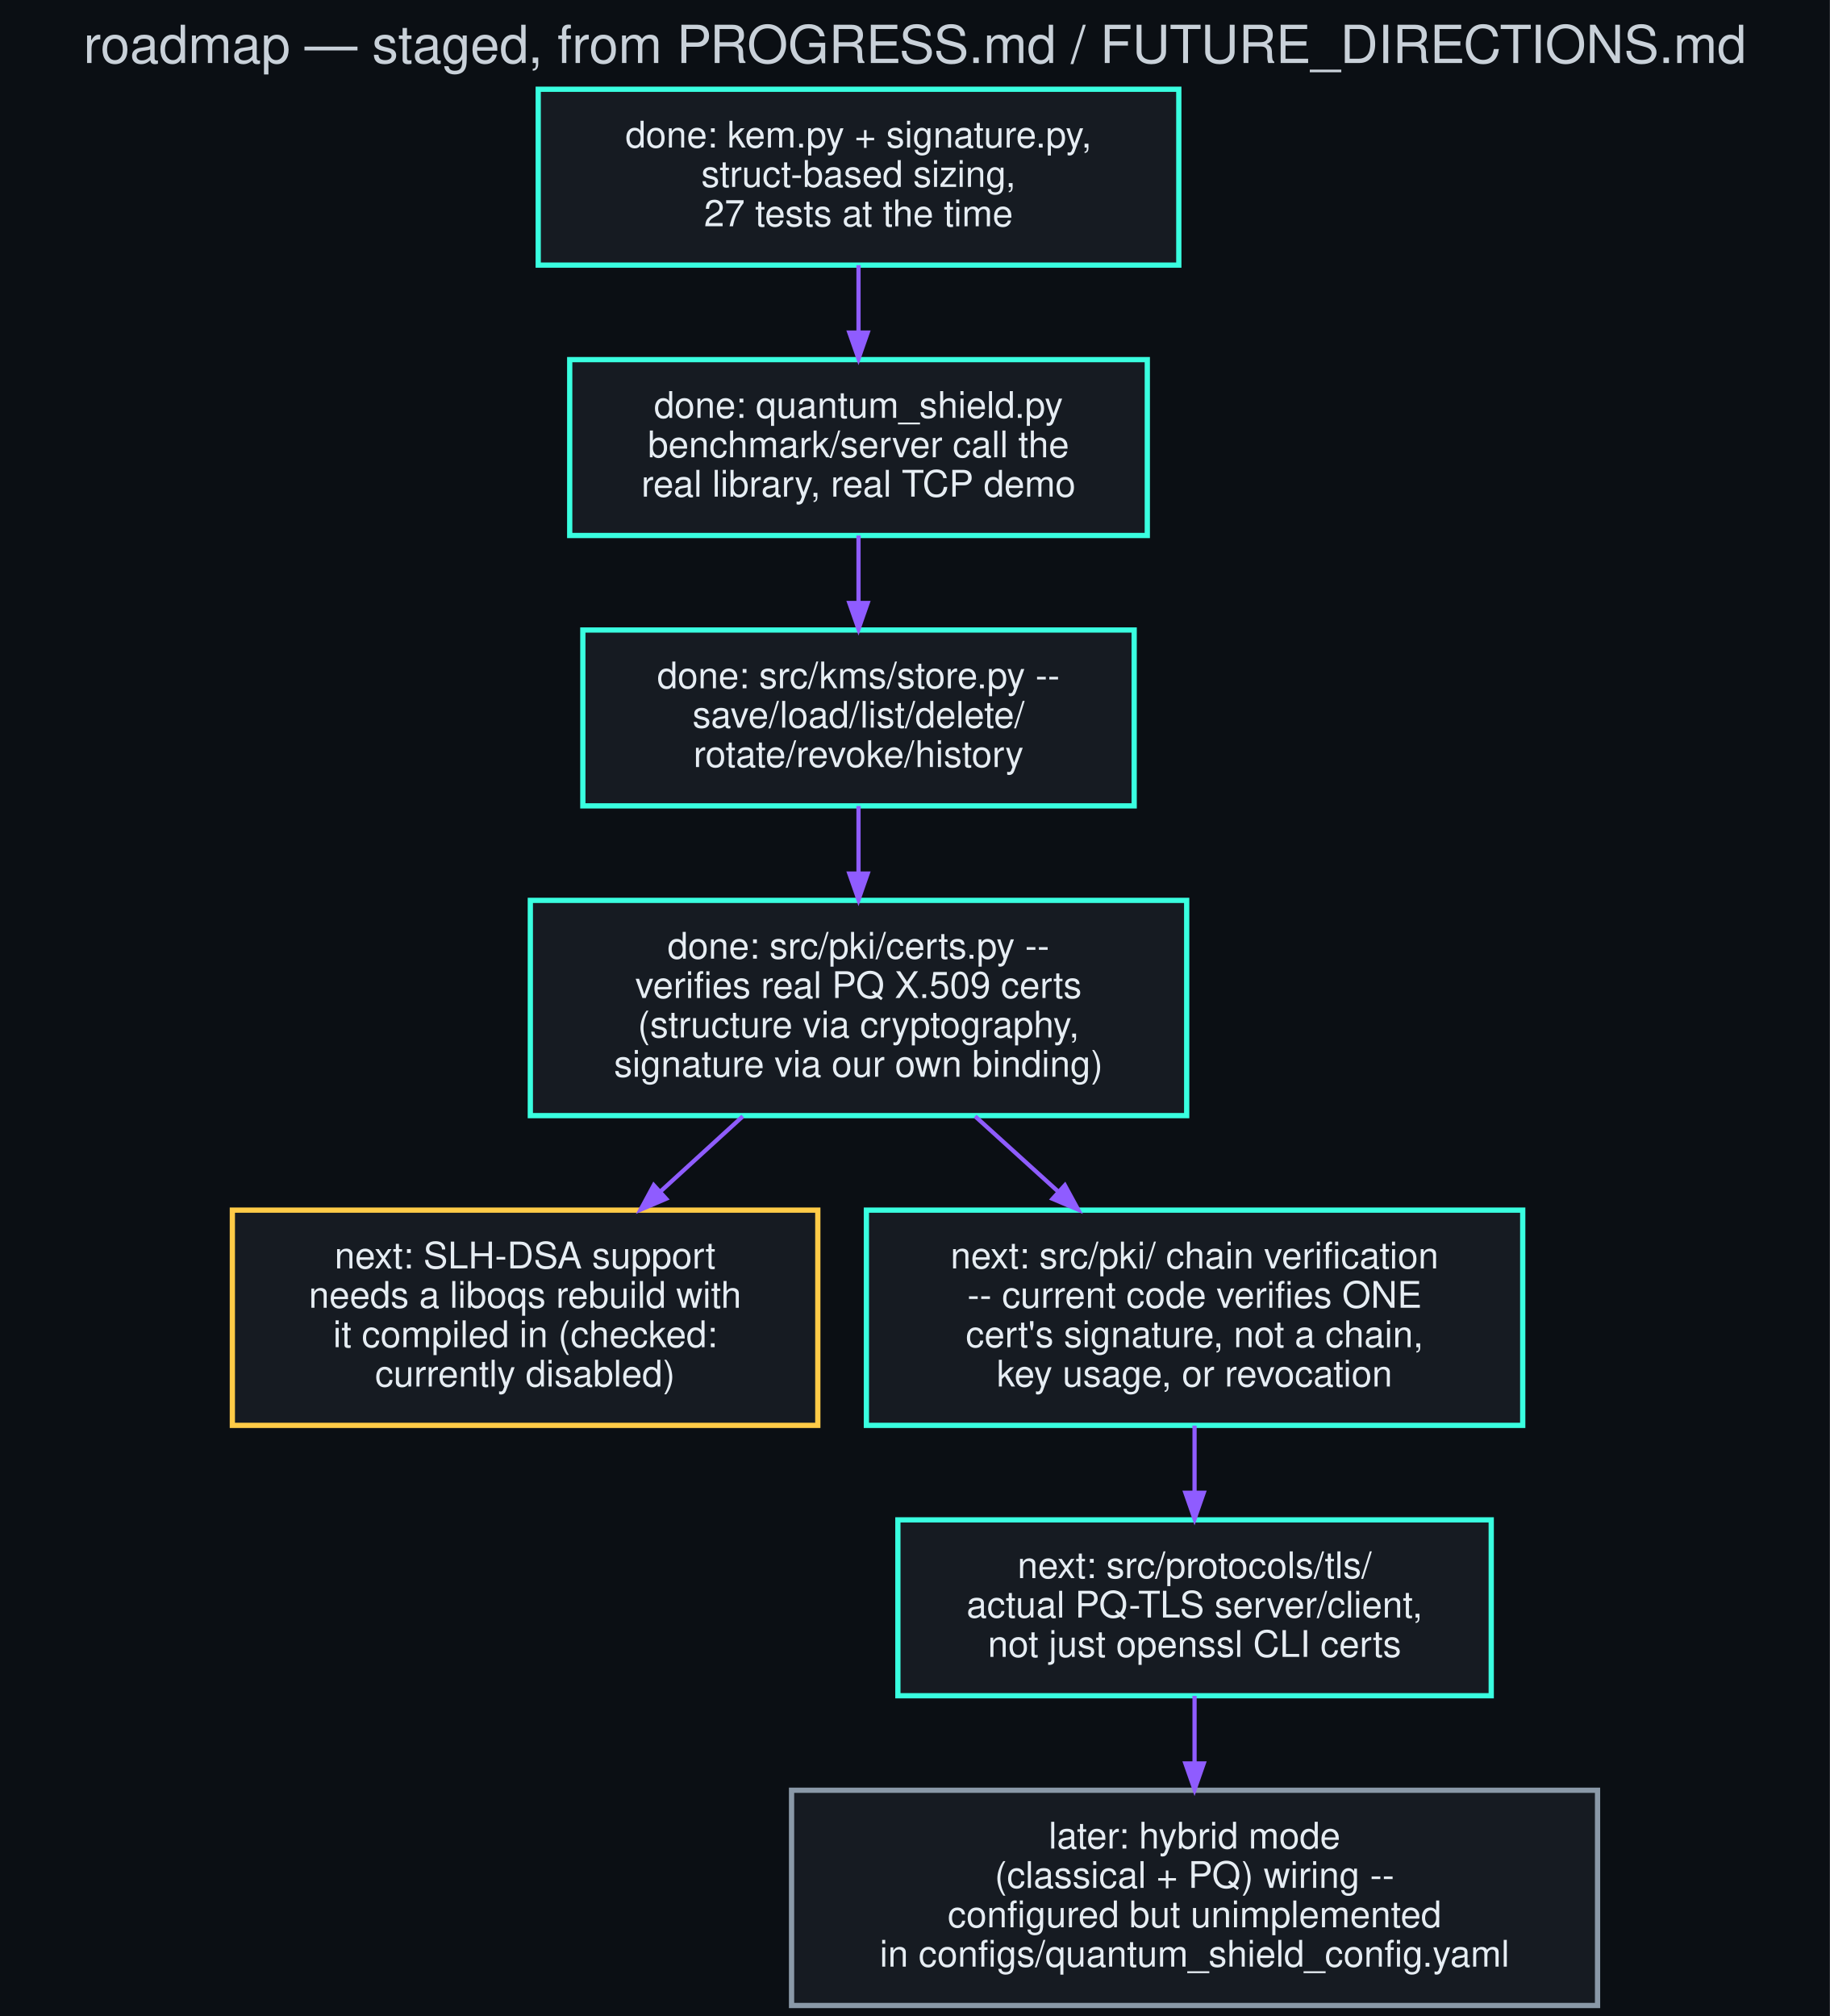
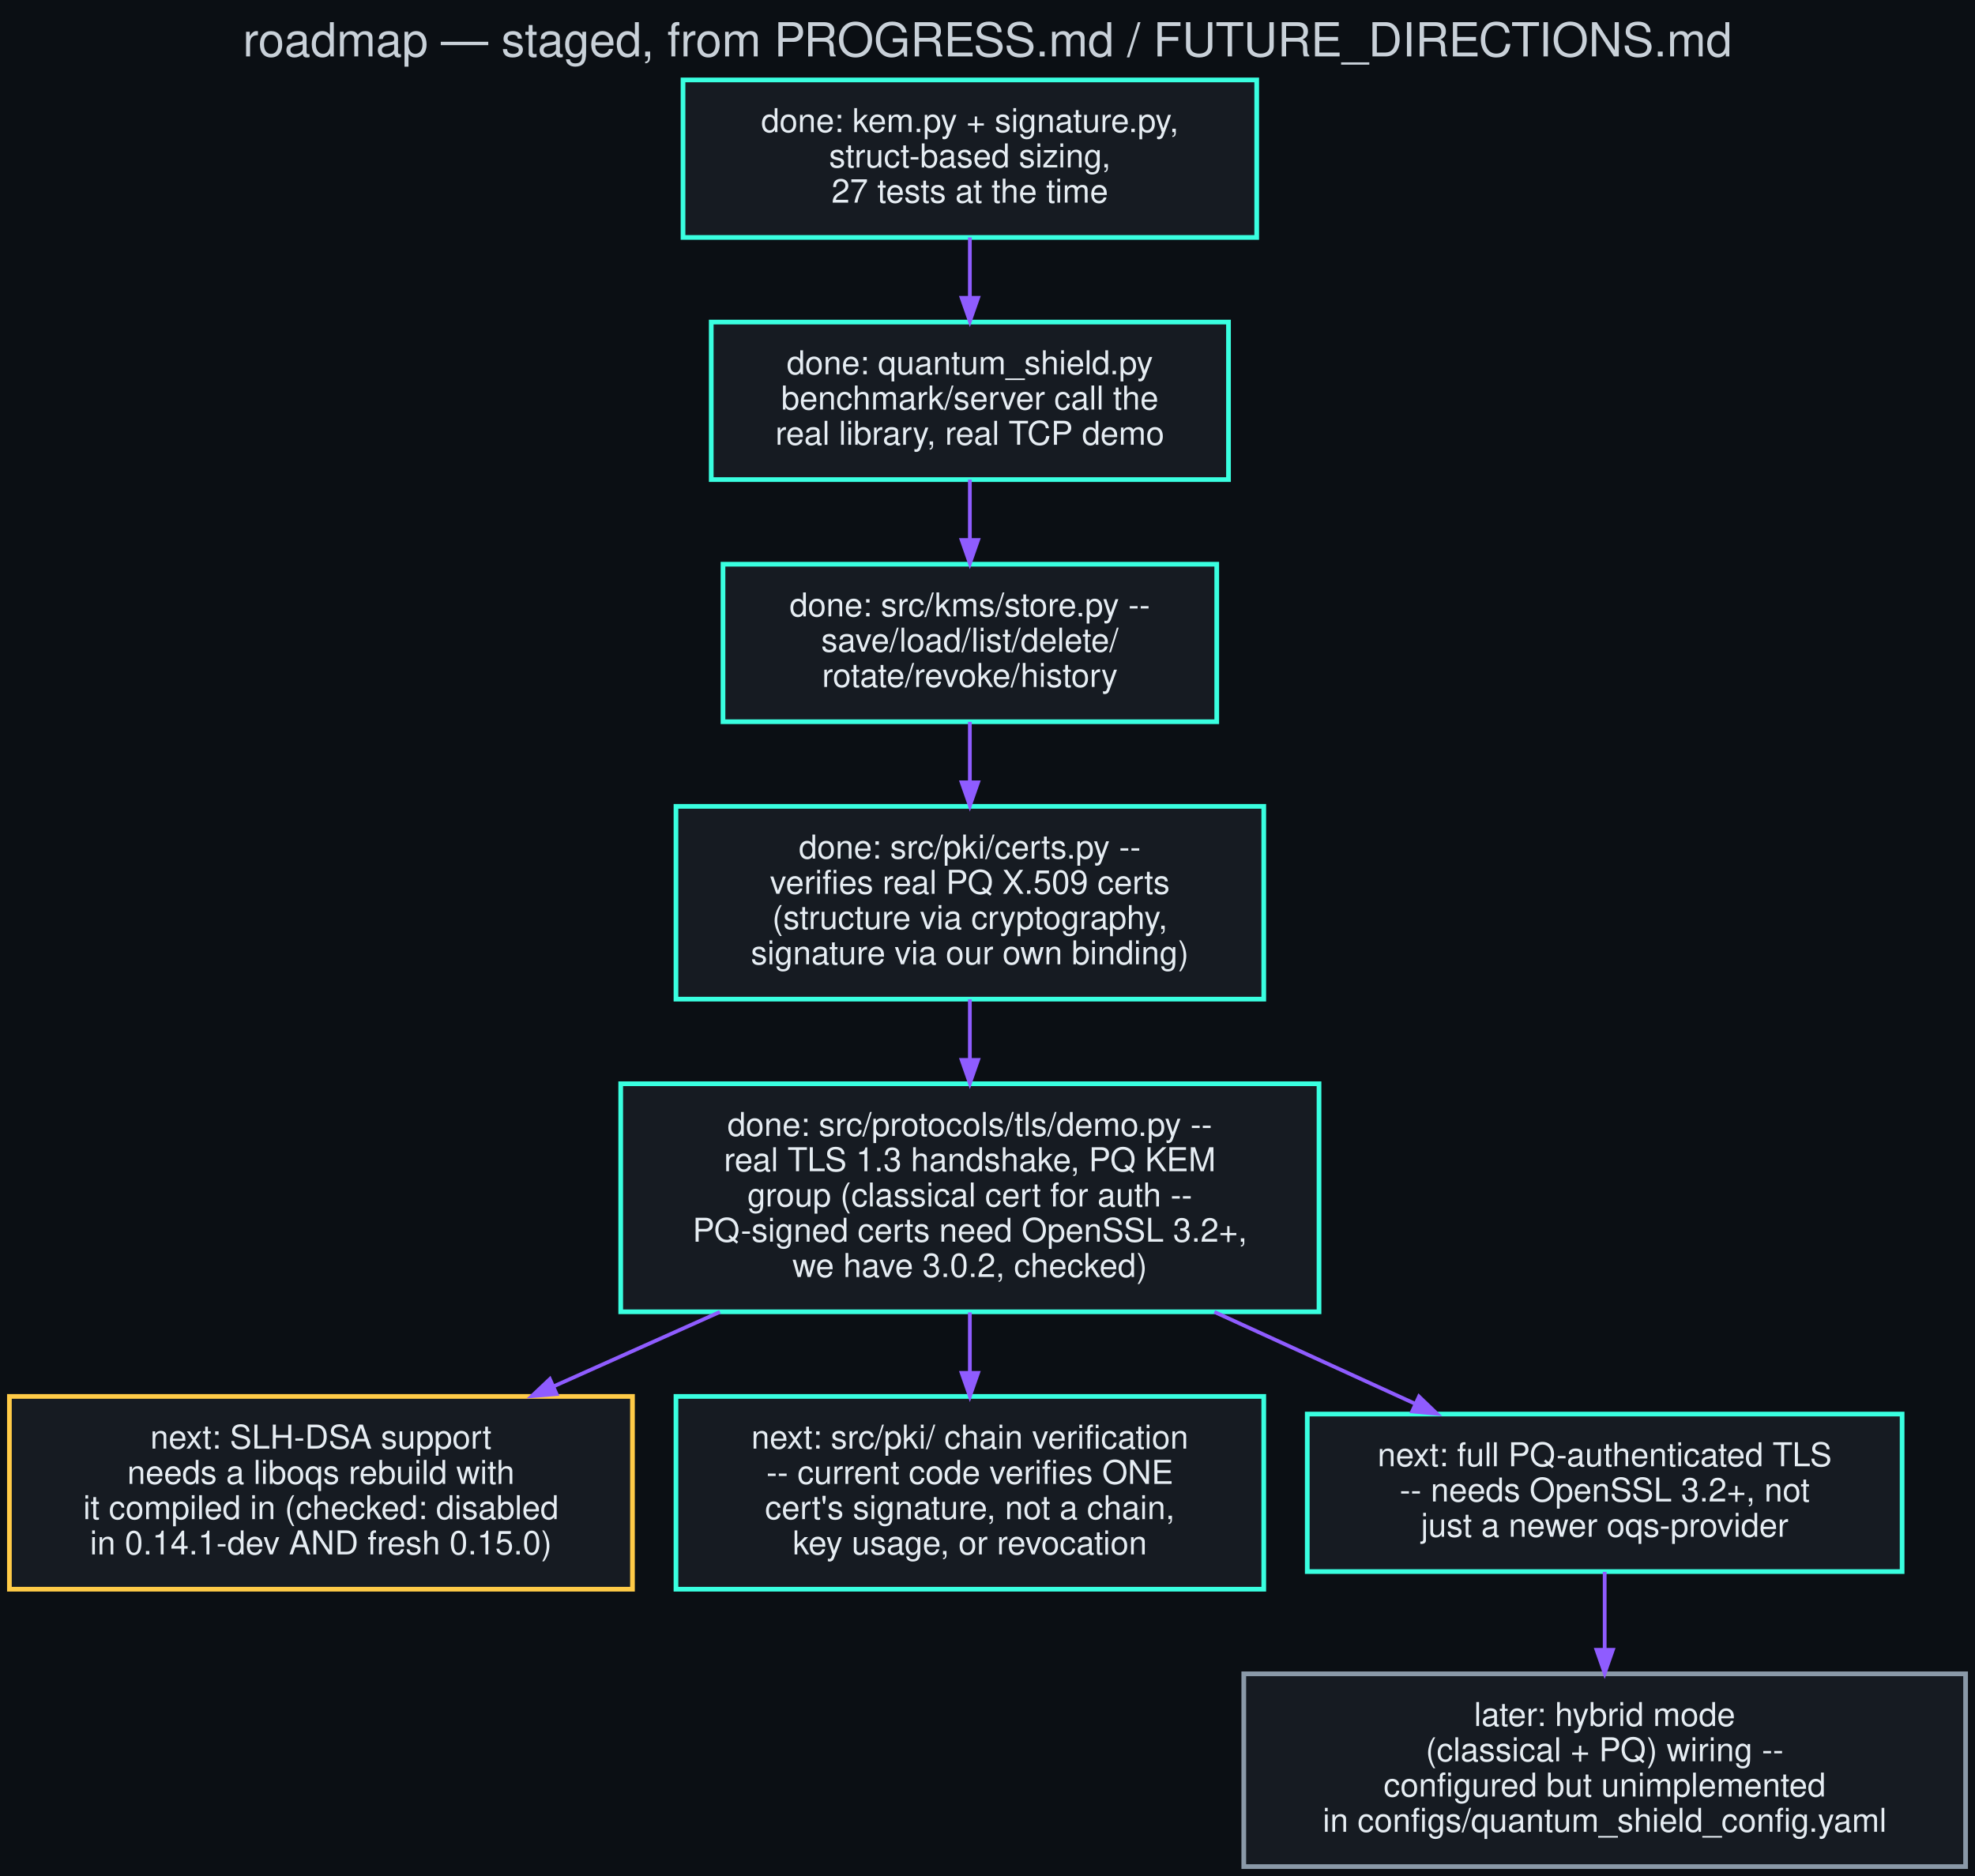
- <svg xmlns="http://www.w3.org/2000/svg" width="697pt" height="768pt" viewBox="0.00 0.00 697.00 768.00">
-   <g id="graph0" class="graph" transform="scale(1 1) rotate(0) translate(4 764)">
-     <polygon fill="#0b0f14" stroke="transparent" points="-4,4 -4,-764 693,-764 693,4 -4,4" />
-     <text text-anchor="middle" x="344.5" y="-740" font-family="Helvetica,sans-Serif" font-size="20.00" fill="#c9d1d9">roadmap — staged, from PROGRESS.md / FUTURE_DIRECTIONS.md</text>
+ <svg xmlns="http://www.w3.org/2000/svg" width="840pt" height="798pt" viewBox="0.00 0.00 840.00 798.00">
+   <g id="graph0" class="graph" transform="scale(1 1) rotate(0) translate(4 794)">
+     <polygon fill="#0b0f14" stroke="transparent" points="-4,4 -4,-794 836,-794 836,4 -4,4" />
+     <text text-anchor="middle" x="416" y="-770" font-family="Helvetica,sans-Serif" font-size="20.00" fill="#c9d1d9">roadmap — staged, from PROGRESS.md / FUTURE_DIRECTIONS.md</text>
    <g id="node1" class="node">
-       <polygon fill="#161b22" stroke="#39ffe0" stroke-width="2" points="445,-730 201,-730 201,-663 445,-663 445,-730" />
-       <text text-anchor="middle" x="323" y="-707.8" font-family="Helvetica,sans-Serif" font-size="14.00" fill="#e6edf3">done: kem.py + signature.py,</text>
-       <text text-anchor="middle" x="323" y="-692.8" font-family="Helvetica,sans-Serif" font-size="14.00" fill="#e6edf3">struct-based sizing,</text>
-       <text text-anchor="middle" x="323" y="-677.8" font-family="Helvetica,sans-Serif" font-size="14.00" fill="#e6edf3">27 tests at the time</text>
+       <polygon fill="#161b22" stroke="#39ffe0" stroke-width="2" points="530.5,-760 286.5,-760 286.5,-693 530.5,-693 530.5,-760" />
+       <text text-anchor="middle" x="408.5" y="-737.8" font-family="Helvetica,sans-Serif" font-size="14.00" fill="#e6edf3">done: kem.py + signature.py,</text>
+       <text text-anchor="middle" x="408.5" y="-722.8" font-family="Helvetica,sans-Serif" font-size="14.00" fill="#e6edf3">struct-based sizing,</text>
+       <text text-anchor="middle" x="408.5" y="-707.8" font-family="Helvetica,sans-Serif" font-size="14.00" fill="#e6edf3">27 tests at the time</text>
    </g>
    <g id="node2" class="node">
-       <polygon fill="#161b22" stroke="#39ffe0" stroke-width="2" points="433,-627 213,-627 213,-560 433,-560 433,-627" />
-       <text text-anchor="middle" x="323" y="-604.8" font-family="Helvetica,sans-Serif" font-size="14.00" fill="#e6edf3">done: quantum_shield.py</text>
-       <text text-anchor="middle" x="323" y="-589.8" font-family="Helvetica,sans-Serif" font-size="14.00" fill="#e6edf3">benchmark/server call the</text>
-       <text text-anchor="middle" x="323" y="-574.8" font-family="Helvetica,sans-Serif" font-size="14.00" fill="#e6edf3">real library, real TCP demo</text>
+       <polygon fill="#161b22" stroke="#39ffe0" stroke-width="2" points="518.5,-657 298.5,-657 298.5,-590 518.5,-590 518.5,-657" />
+       <text text-anchor="middle" x="408.5" y="-634.8" font-family="Helvetica,sans-Serif" font-size="14.00" fill="#e6edf3">done: quantum_shield.py</text>
+       <text text-anchor="middle" x="408.5" y="-619.8" font-family="Helvetica,sans-Serif" font-size="14.00" fill="#e6edf3">benchmark/server call the</text>
+       <text text-anchor="middle" x="408.5" y="-604.8" font-family="Helvetica,sans-Serif" font-size="14.00" fill="#e6edf3">real library, real TCP demo</text>
    </g>
    <g id="edge1" class="edge">
-       <path fill="none" stroke="#8f5cff" stroke-width="1.6" d="M323,-662.99C323,-654.87 323,-646.04 323,-637.5" />
-       <polygon fill="#8f5cff" stroke="#8f5cff" stroke-width="1.6" points="326.5,-637.3 323,-627.3 319.5,-637.3 326.5,-637.3" />
+       <path fill="none" stroke="#8f5cff" stroke-width="1.6" d="M408.5,-692.99C408.5,-684.87 408.5,-676.04 408.5,-667.5" />
+       <polygon fill="#8f5cff" stroke="#8f5cff" stroke-width="1.6" points="412,-667.3 408.5,-657.3 405,-667.3 412,-667.3" />
    </g>
    <g id="node3" class="node">
-       <polygon fill="#161b22" stroke="#39ffe0" stroke-width="2" points="428,-524 218,-524 218,-457 428,-457 428,-524" />
-       <text text-anchor="middle" x="323" y="-501.8" font-family="Helvetica,sans-Serif" font-size="14.00" fill="#e6edf3">done: src/kms/store.py --</text>
-       <text text-anchor="middle" x="323" y="-486.8" font-family="Helvetica,sans-Serif" font-size="14.00" fill="#e6edf3">save/load/list/delete/</text>
-       <text text-anchor="middle" x="323" y="-471.8" font-family="Helvetica,sans-Serif" font-size="14.00" fill="#e6edf3">rotate/revoke/history</text>
+       <polygon fill="#161b22" stroke="#39ffe0" stroke-width="2" points="513.5,-554 303.5,-554 303.5,-487 513.5,-487 513.5,-554" />
+       <text text-anchor="middle" x="408.5" y="-531.8" font-family="Helvetica,sans-Serif" font-size="14.00" fill="#e6edf3">done: src/kms/store.py --</text>
+       <text text-anchor="middle" x="408.5" y="-516.8" font-family="Helvetica,sans-Serif" font-size="14.00" fill="#e6edf3">save/load/list/delete/</text>
+       <text text-anchor="middle" x="408.5" y="-501.8" font-family="Helvetica,sans-Serif" font-size="14.00" fill="#e6edf3">rotate/revoke/history</text>
    </g>
    <g id="edge2" class="edge">
-       <path fill="none" stroke="#8f5cff" stroke-width="1.6" d="M323,-559.99C323,-551.87 323,-543.04 323,-534.5" />
-       <polygon fill="#8f5cff" stroke="#8f5cff" stroke-width="1.6" points="326.5,-534.3 323,-524.3 319.5,-534.3 326.5,-534.3" />
+       <path fill="none" stroke="#8f5cff" stroke-width="1.6" d="M408.5,-589.99C408.5,-581.87 408.5,-573.04 408.5,-564.5" />
+       <polygon fill="#8f5cff" stroke="#8f5cff" stroke-width="1.6" points="412,-564.3 408.5,-554.3 405,-564.3 412,-564.3" />
    </g>
    <g id="node4" class="node">
-       <polygon fill="#161b22" stroke="#39ffe0" stroke-width="2" points="448,-421 198,-421 198,-339 448,-339 448,-421" />
-       <text text-anchor="middle" x="323" y="-398.8" font-family="Helvetica,sans-Serif" font-size="14.00" fill="#e6edf3">done: src/pki/certs.py --</text>
-       <text text-anchor="middle" x="323" y="-383.8" font-family="Helvetica,sans-Serif" font-size="14.00" fill="#e6edf3">verifies real PQ X.509 certs</text>
-       <text text-anchor="middle" x="323" y="-368.8" font-family="Helvetica,sans-Serif" font-size="14.00" fill="#e6edf3">(structure via cryptography,</text>
-       <text text-anchor="middle" x="323" y="-353.8" font-family="Helvetica,sans-Serif" font-size="14.00" fill="#e6edf3">signature via our own binding)</text>
+       <polygon fill="#161b22" stroke="#39ffe0" stroke-width="2" points="533.5,-451 283.5,-451 283.5,-369 533.5,-369 533.5,-451" />
+       <text text-anchor="middle" x="408.5" y="-428.8" font-family="Helvetica,sans-Serif" font-size="14.00" fill="#e6edf3">done: src/pki/certs.py --</text>
+       <text text-anchor="middle" x="408.5" y="-413.8" font-family="Helvetica,sans-Serif" font-size="14.00" fill="#e6edf3">verifies real PQ X.509 certs</text>
+       <text text-anchor="middle" x="408.5" y="-398.8" font-family="Helvetica,sans-Serif" font-size="14.00" fill="#e6edf3">(structure via cryptography,</text>
+       <text text-anchor="middle" x="408.5" y="-383.8" font-family="Helvetica,sans-Serif" font-size="14.00" fill="#e6edf3">signature via our own binding)</text>
    </g>
    <g id="edge3" class="edge">
-       <path fill="none" stroke="#8f5cff" stroke-width="1.6" d="M323,-456.95C323,-448.87 323,-440.03 323,-431.32" />
-       <polygon fill="#8f5cff" stroke="#8f5cff" stroke-width="1.6" points="326.5,-431.21 323,-421.21 319.5,-431.21 326.5,-431.21" />
+       <path fill="none" stroke="#8f5cff" stroke-width="1.6" d="M408.5,-486.95C408.5,-478.87 408.5,-470.03 408.5,-461.32" />
+       <polygon fill="#8f5cff" stroke="#8f5cff" stroke-width="1.6" points="412,-461.21 408.5,-451.21 405,-461.21 412,-461.21" />
    </g>
    <g id="node5" class="node">
-       <polygon fill="#161b22" stroke="#ffcb47" stroke-width="2" points="307.5,-303 84.5,-303 84.5,-221 307.5,-221 307.5,-303" />
-       <text text-anchor="middle" x="196" y="-280.8" font-family="Helvetica,sans-Serif" font-size="14.00" fill="#e6edf3">next: SLH-DSA support</text>
-       <text text-anchor="middle" x="196" y="-265.8" font-family="Helvetica,sans-Serif" font-size="14.00" fill="#e6edf3">needs a liboqs rebuild with</text>
-       <text text-anchor="middle" x="196" y="-250.8" font-family="Helvetica,sans-Serif" font-size="14.00" fill="#e6edf3">it compiled in (checked:</text>
-       <text text-anchor="middle" x="196" y="-235.8" font-family="Helvetica,sans-Serif" font-size="14.00" fill="#e6edf3">currently disabled)</text>
+       <polygon fill="#161b22" stroke="#39ffe0" stroke-width="2" points="557,-333 260,-333 260,-236 557,-236 557,-333" />
+       <text text-anchor="middle" x="408.5" y="-310.8" font-family="Helvetica,sans-Serif" font-size="14.00" fill="#e6edf3">done: src/protocols/tls/demo.py --</text>
+       <text text-anchor="middle" x="408.5" y="-295.8" font-family="Helvetica,sans-Serif" font-size="14.00" fill="#e6edf3">real TLS 1.3 handshake, PQ KEM</text>
+       <text text-anchor="middle" x="408.5" y="-280.8" font-family="Helvetica,sans-Serif" font-size="14.00" fill="#e6edf3">group (classical cert for auth --</text>
+       <text text-anchor="middle" x="408.5" y="-265.8" font-family="Helvetica,sans-Serif" font-size="14.00" fill="#e6edf3">PQ-signed certs need OpenSSL 3.2+,</text>
+       <text text-anchor="middle" x="408.5" y="-250.8" font-family="Helvetica,sans-Serif" font-size="14.00" fill="#e6edf3">we have 3.0.2, checked)</text>
    </g>
    <g id="edge4" class="edge">
-       <path fill="none" stroke="#8f5cff" stroke-width="1.6" d="M278.94,-338.75C268.79,-329.49 257.91,-319.55 247.48,-310.02" />
-       <polygon fill="#8f5cff" stroke="#8f5cff" stroke-width="1.6" points="249.73,-307.33 239.98,-303.17 245.01,-312.5 249.73,-307.33" />
+       <path fill="none" stroke="#8f5cff" stroke-width="1.6" d="M408.5,-368.9C408.5,-360.7 408.5,-351.92 408.5,-343.24" />
+       <polygon fill="#8f5cff" stroke="#8f5cff" stroke-width="1.6" points="412,-343.14 408.5,-333.14 405,-343.14 412,-343.14" />
    </g>
    <g id="node6" class="node">
-       <polygon fill="#161b22" stroke="#39ffe0" stroke-width="2" points="576,-303 326,-303 326,-221 576,-221 576,-303" />
-       <text text-anchor="middle" x="451" y="-280.8" font-family="Helvetica,sans-Serif" font-size="14.00" fill="#e6edf3">next: src/pki/ chain verification</text>
-       <text text-anchor="middle" x="451" y="-265.8" font-family="Helvetica,sans-Serif" font-size="14.00" fill="#e6edf3">-- current code verifies ONE</text>
-       <text text-anchor="middle" x="451" y="-250.8" font-family="Helvetica,sans-Serif" font-size="14.00" fill="#e6edf3">cert's signature, not a chain,</text>
-       <text text-anchor="middle" x="451" y="-235.8" font-family="Helvetica,sans-Serif" font-size="14.00" fill="#e6edf3">key usage, or revocation</text>
+       <polygon fill="#161b22" stroke="#ffcb47" stroke-width="2" points="265,-200 0,-200 0,-118 265,-118 265,-200" />
+       <text text-anchor="middle" x="132.5" y="-177.8" font-family="Helvetica,sans-Serif" font-size="14.00" fill="#e6edf3">next: SLH-DSA support</text>
+       <text text-anchor="middle" x="132.5" y="-162.8" font-family="Helvetica,sans-Serif" font-size="14.00" fill="#e6edf3">needs a liboqs rebuild with</text>
+       <text text-anchor="middle" x="132.5" y="-147.8" font-family="Helvetica,sans-Serif" font-size="14.00" fill="#e6edf3">it compiled in (checked: disabled</text>
+       <text text-anchor="middle" x="132.5" y="-132.8" font-family="Helvetica,sans-Serif" font-size="14.00" fill="#e6edf3">in 0.14.1-dev AND fresh 0.15.0)</text>
    </g>
    <g id="edge5" class="edge">
-       <path fill="none" stroke="#8f5cff" stroke-width="1.6" d="M367.41,-338.75C377.64,-329.49 388.6,-319.55 399.11,-310.02" />
-       <polygon fill="#8f5cff" stroke="#8f5cff" stroke-width="1.6" points="401.61,-312.48 406.67,-303.17 396.91,-307.3 401.61,-312.48" />
+       <path fill="none" stroke="#8f5cff" stroke-width="1.6" d="M302.19,-235.93C278.96,-225.54 254.47,-214.58 231.55,-204.32" />
+       <polygon fill="#8f5cff" stroke="#8f5cff" stroke-width="1.6" points="232.72,-201.01 222.17,-200.12 229.87,-207.4 232.72,-201.01" />
    </g>
    <g id="node7" class="node">
-       <polygon fill="#161b22" stroke="#39ffe0" stroke-width="2" points="564,-185 338,-185 338,-118 564,-118 564,-185" />
-       <text text-anchor="middle" x="451" y="-162.8" font-family="Helvetica,sans-Serif" font-size="14.00" fill="#e6edf3">next: src/protocols/tls/</text>
-       <text text-anchor="middle" x="451" y="-147.8" font-family="Helvetica,sans-Serif" font-size="14.00" fill="#e6edf3">actual PQ-TLS server/client,</text>
-       <text text-anchor="middle" x="451" y="-132.8" font-family="Helvetica,sans-Serif" font-size="14.00" fill="#e6edf3">not just openssl CLI certs</text>
+       <polygon fill="#161b22" stroke="#39ffe0" stroke-width="2" points="533.5,-200 283.5,-200 283.5,-118 533.5,-118 533.5,-200" />
+       <text text-anchor="middle" x="408.5" y="-177.8" font-family="Helvetica,sans-Serif" font-size="14.00" fill="#e6edf3">next: src/pki/ chain verification</text>
+       <text text-anchor="middle" x="408.5" y="-162.8" font-family="Helvetica,sans-Serif" font-size="14.00" fill="#e6edf3">-- current code verifies ONE</text>
+       <text text-anchor="middle" x="408.5" y="-147.8" font-family="Helvetica,sans-Serif" font-size="14.00" fill="#e6edf3">cert's signature, not a chain,</text>
+       <text text-anchor="middle" x="408.5" y="-132.8" font-family="Helvetica,sans-Serif" font-size="14.00" fill="#e6edf3">key usage, or revocation</text>
    </g>
    <g id="edge6" class="edge">
-       <path fill="none" stroke="#8f5cff" stroke-width="1.6" d="M451,-220.91C451,-212.58 451,-203.78 451,-195.36" />
-       <polygon fill="#8f5cff" stroke="#8f5cff" stroke-width="1.6" points="454.5,-195.33 451,-185.33 447.5,-195.33 454.5,-195.33" />
+       <path fill="none" stroke="#8f5cff" stroke-width="1.6" d="M408.5,-235.75C408.5,-227.36 408.5,-218.59 408.5,-210.13" />
+       <polygon fill="#8f5cff" stroke="#8f5cff" stroke-width="1.6" points="412,-210.01 408.5,-200.01 405,-210.01 412,-210.01" />
    </g>
    <g id="node8" class="node">
-       <polygon fill="#161b22" stroke="#8a99a8" stroke-width="2" points="604.5,-82 297.5,-82 297.5,0 604.5,0 604.5,-82" />
-       <text text-anchor="middle" x="451" y="-59.8" font-family="Helvetica,sans-Serif" font-size="14.00" fill="#e6edf3">later: hybrid mode</text>
-       <text text-anchor="middle" x="451" y="-44.8" font-family="Helvetica,sans-Serif" font-size="14.00" fill="#e6edf3">(classical + PQ) wiring --</text>
-       <text text-anchor="middle" x="451" y="-29.8" font-family="Helvetica,sans-Serif" font-size="14.00" fill="#e6edf3">configured but unimplemented</text>
-       <text text-anchor="middle" x="451" y="-14.8" font-family="Helvetica,sans-Serif" font-size="14.00" fill="#e6edf3">in configs/quantum_shield_config.yaml</text>
+       <polygon fill="#161b22" stroke="#39ffe0" stroke-width="2" points="805,-192.5 552,-192.5 552,-125.5 805,-125.5 805,-192.5" />
+       <text text-anchor="middle" x="678.5" y="-170.3" font-family="Helvetica,sans-Serif" font-size="14.00" fill="#e6edf3">next: full PQ-authenticated TLS</text>
+       <text text-anchor="middle" x="678.5" y="-155.3" font-family="Helvetica,sans-Serif" font-size="14.00" fill="#e6edf3">-- needs OpenSSL 3.2+, not</text>
+       <text text-anchor="middle" x="678.5" y="-140.3" font-family="Helvetica,sans-Serif" font-size="14.00" fill="#e6edf3">just a newer oqs-provider</text>
    </g>
    <g id="edge7" class="edge">
-       <path fill="none" stroke="#8f5cff" stroke-width="1.6" d="M451,-117.95C451,-109.87 451,-101.03 451,-92.32" />
-       <polygon fill="#8f5cff" stroke="#8f5cff" stroke-width="1.6" points="454.5,-92.21 451,-82.21 447.5,-92.21 454.5,-92.21" />
+       <path fill="none" stroke="#8f5cff" stroke-width="1.6" d="M512.5,-235.93C540.81,-222.98 571.03,-209.16 597.83,-196.9" />
+       <polygon fill="#8f5cff" stroke="#8f5cff" stroke-width="1.6" points="599.52,-199.97 607.16,-192.63 596.61,-193.61 599.52,-199.97" />
+     </g>
+     <g id="node9" class="node">
+       <polygon fill="#161b22" stroke="#8a99a8" stroke-width="2" points="832,-82 525,-82 525,0 832,0 832,-82" />
+       <text text-anchor="middle" x="678.5" y="-59.8" font-family="Helvetica,sans-Serif" font-size="14.00" fill="#e6edf3">later: hybrid mode</text>
+       <text text-anchor="middle" x="678.5" y="-44.8" font-family="Helvetica,sans-Serif" font-size="14.00" fill="#e6edf3">(classical + PQ) wiring --</text>
+       <text text-anchor="middle" x="678.5" y="-29.8" font-family="Helvetica,sans-Serif" font-size="14.00" fill="#e6edf3">configured but unimplemented</text>
+       <text text-anchor="middle" x="678.5" y="-14.8" font-family="Helvetica,sans-Serif" font-size="14.00" fill="#e6edf3">in configs/quantum_shield_config.yaml</text>
+     </g>
+     <g id="edge8" class="edge">
+       <path fill="none" stroke="#8f5cff" stroke-width="1.6" d="M678.5,-125.38C678.5,-115.12 678.5,-103.54 678.5,-92.34" />
+       <polygon fill="#8f5cff" stroke="#8f5cff" stroke-width="1.6" points="682,-92.22 678.5,-82.22 675,-92.22 682,-92.22" />
    </g>
  </g>
</svg>
